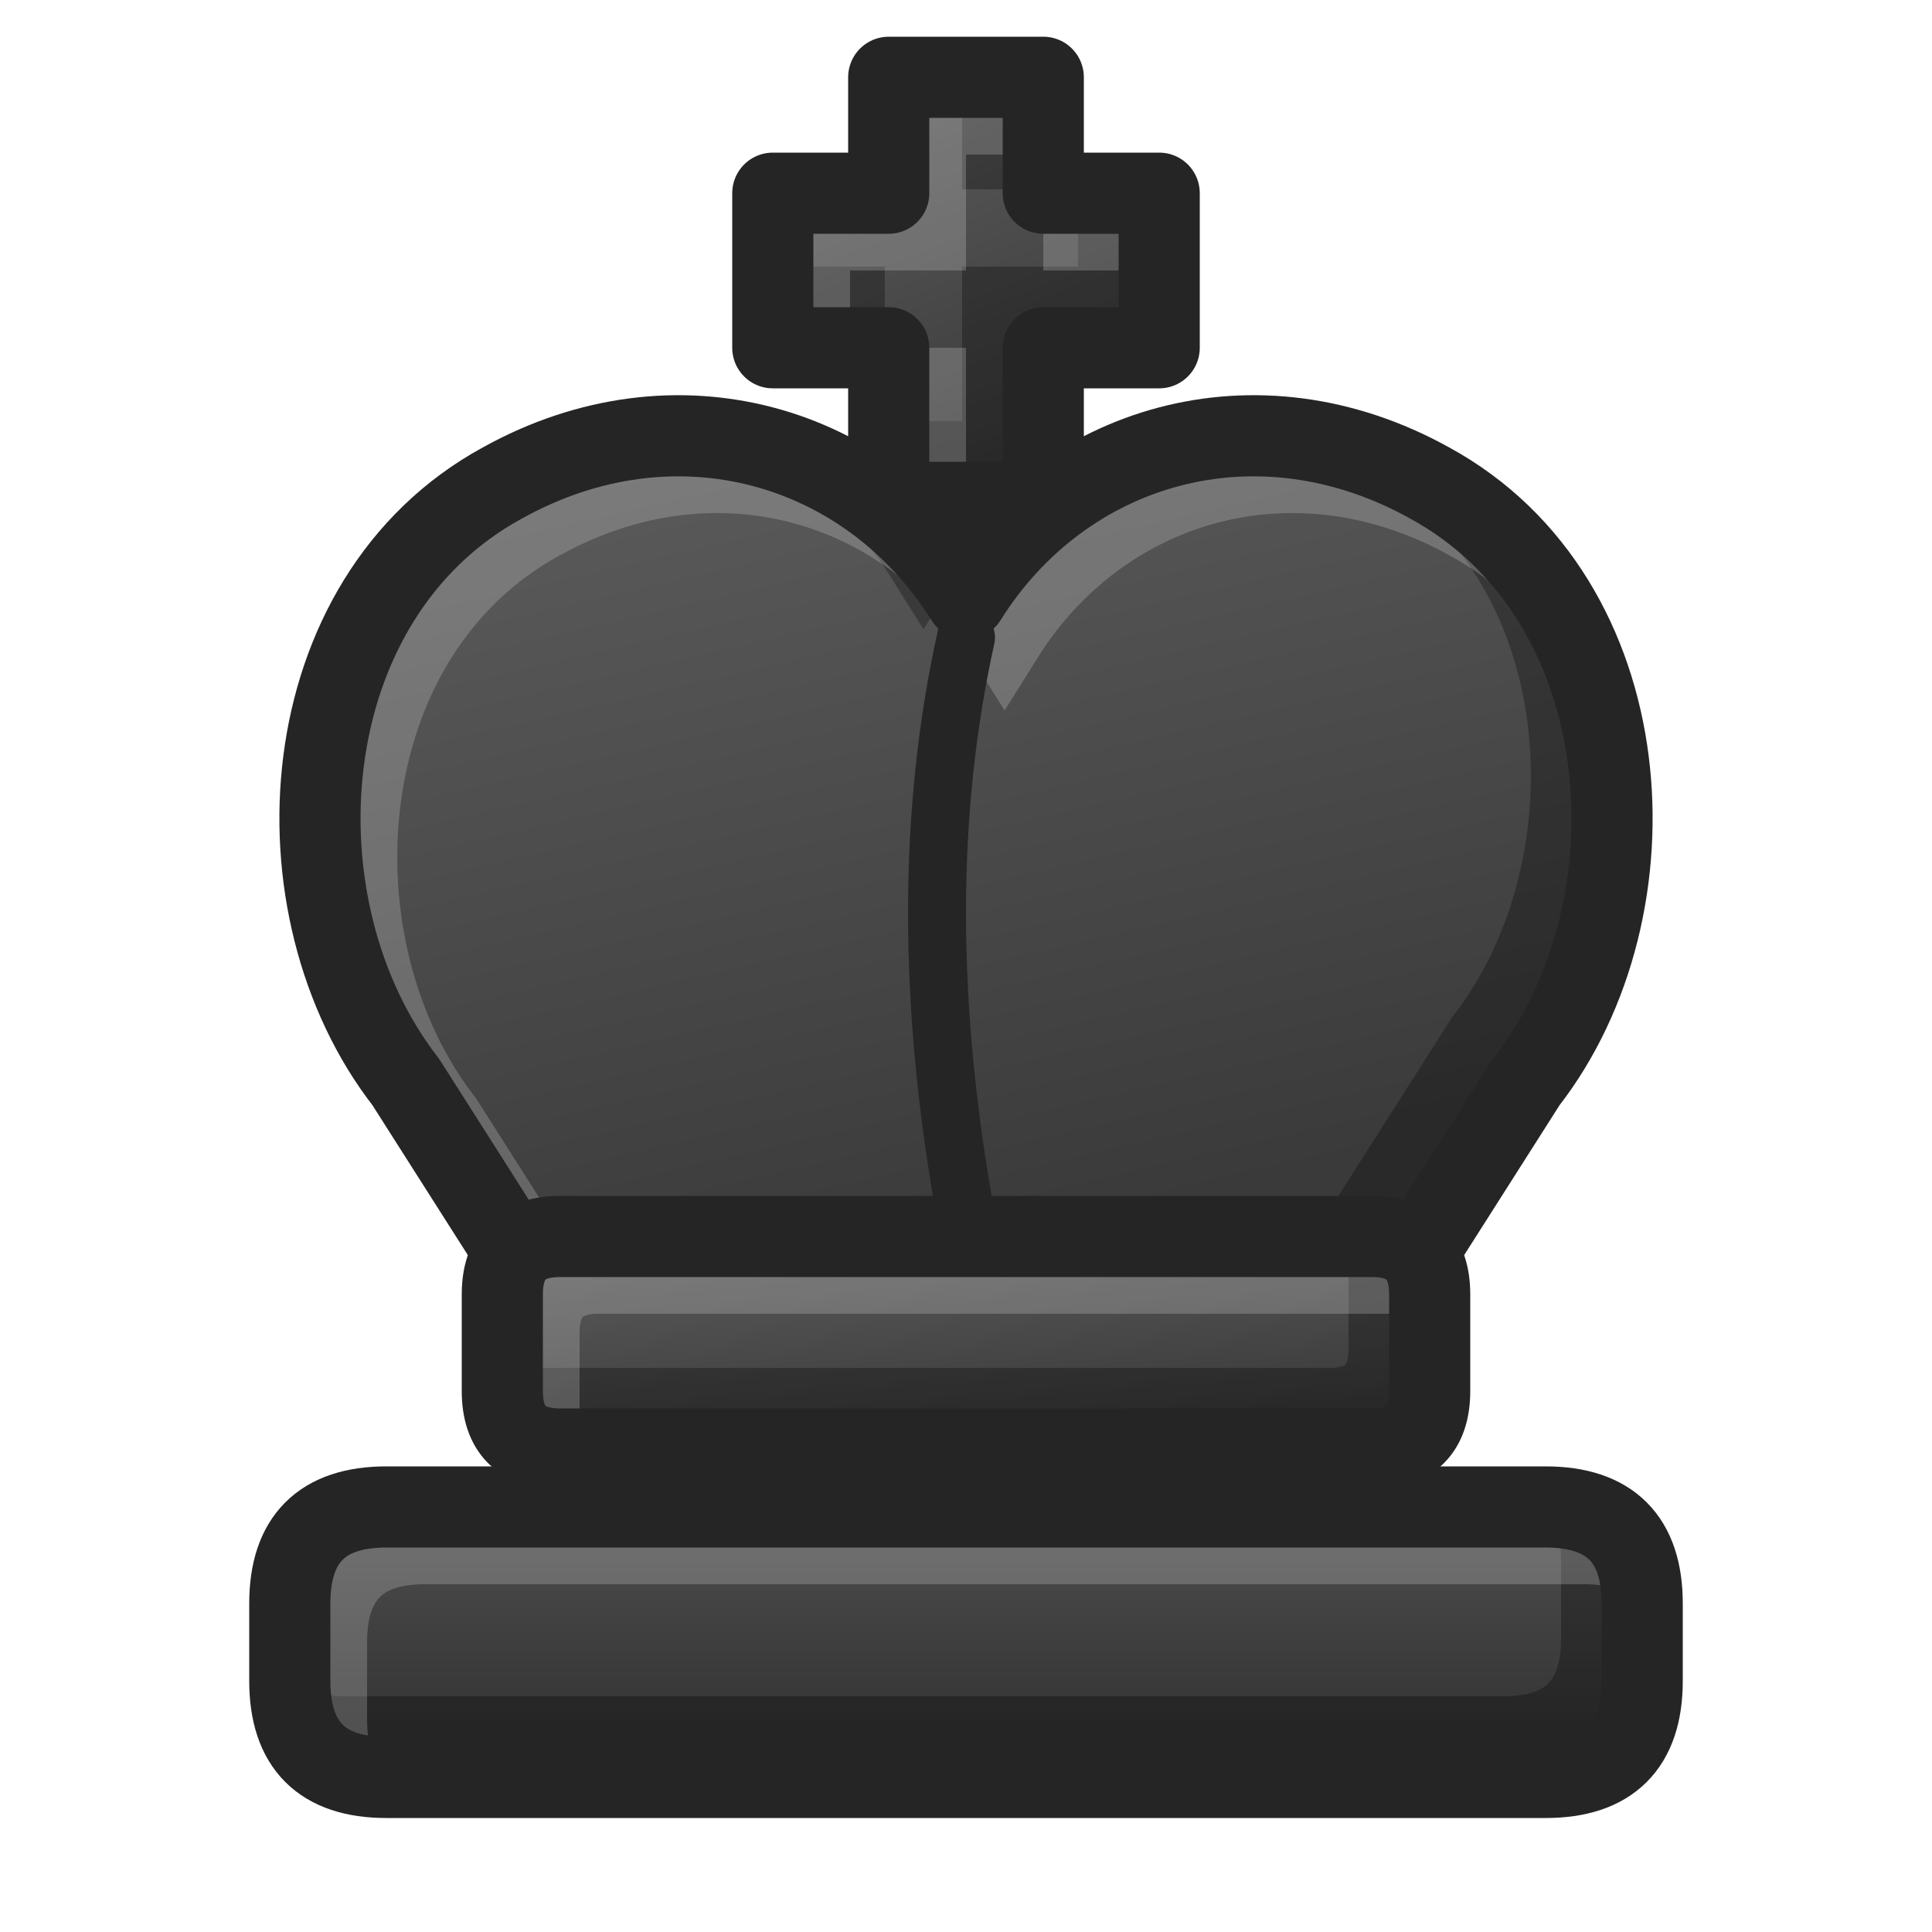
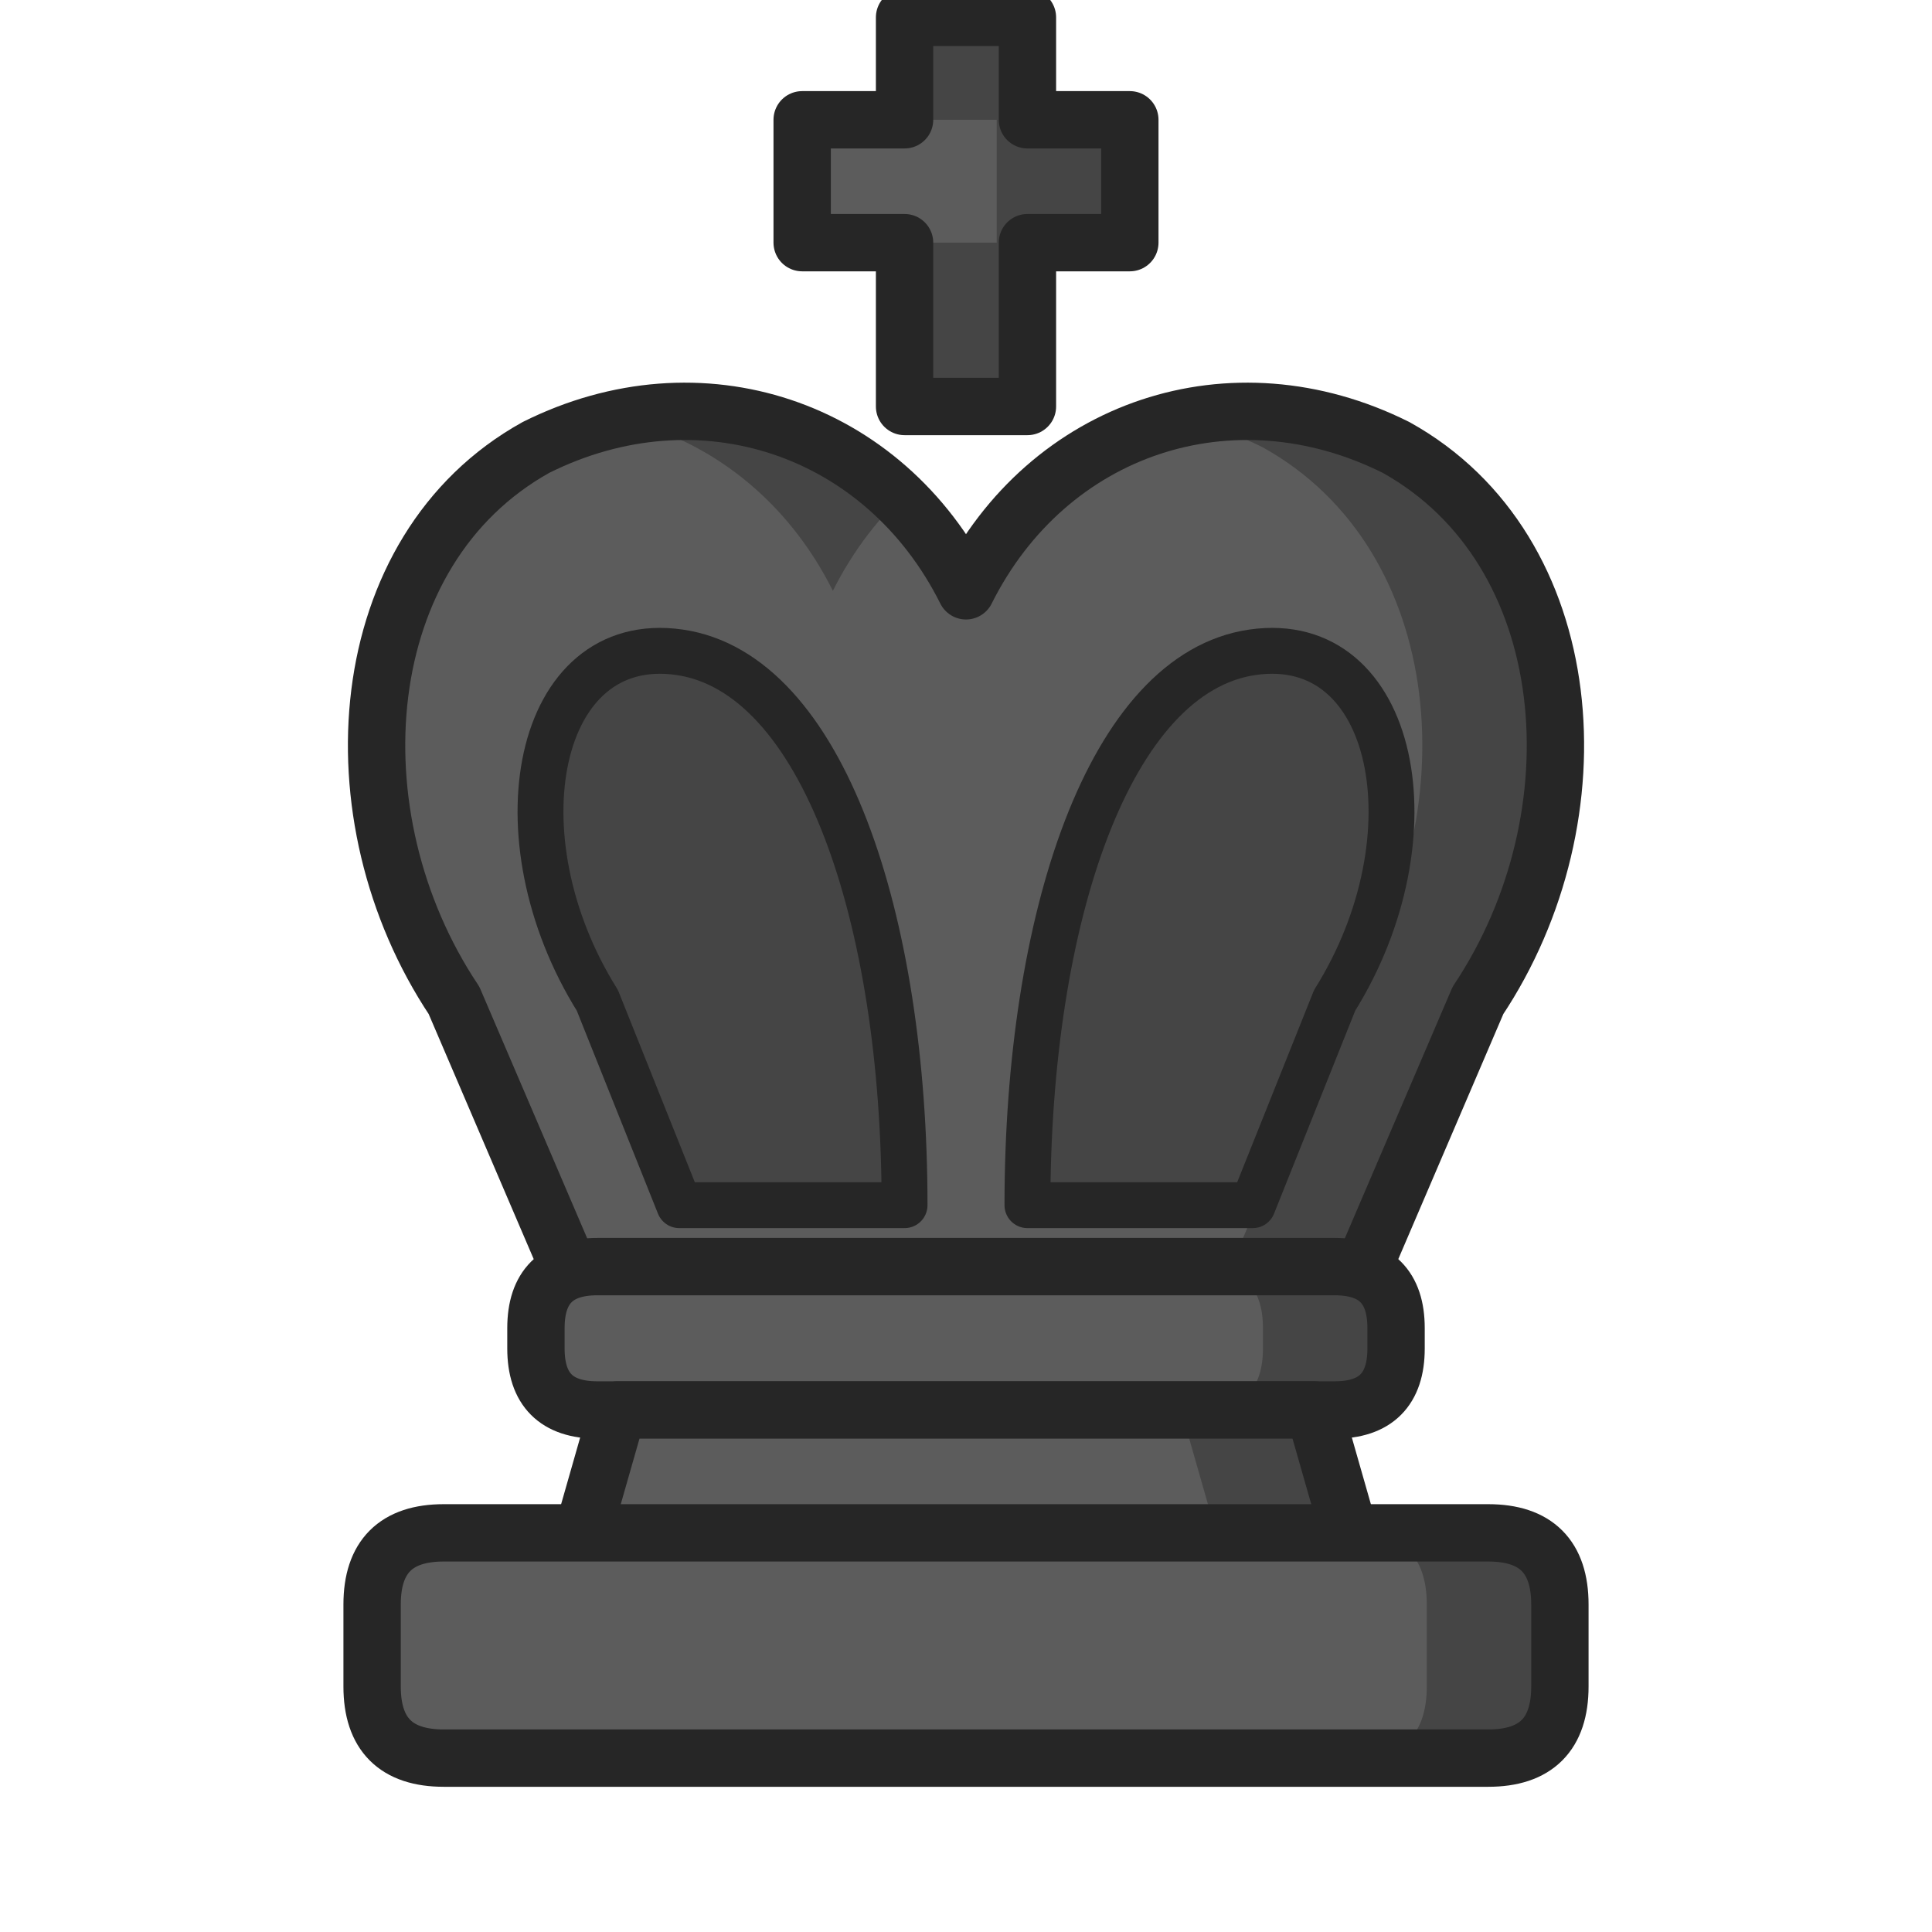
<svg xmlns="http://www.w3.org/2000/svg" viewBox="0 0 100 100">
  <defs>
-     <linearGradient id="g" x1="0" y1="0" x2="0.35" y2="1">
-       <stop offset="0" stop-color="#5e5e5e" />
-       <stop offset="1" stop-color="#3a3a3a" />
-     </linearGradient>
-     <linearGradient id="gb" x1="0" y1="0" x2="0" y2="1">
-       <stop offset="0" stop-color="#4e4e4e" />
-       <stop offset="1" stop-color="#2f2f2f" />
-     </linearGradient>
    <clipPath id="c0">
-       <path d="M46 4 H54 V10 H60 V18 H54 V26 H46 V18 H40 V10 H46 Z" />
+       <path d="M47 5 H53 V10 H58 V16 H53 V24 H47 V16 H42 V10 H47 Z" />
    </clipPath>
    <clipPath id="c1">
-       <path d="M50 31 C55 23 65 20 74 25 C85 31 86 47 79 56 L72 67 H28 L21 56 C14 47 15 31 26 25 C35 20 45 23 50 31 Z" />
+       <path d="M50 33 C54 25 63 22 71 26 C80 31 81 44 75 53 L69 67 H31 L25 53 C19 44 20 31 29 26 C37 22 46 25 50 33 Z" />
    </clipPath>
    <clipPath id="c2">
-       <path d="M29 64 H71 Q74 64 74 67 V72 Q74 75 71 75 H29 Q26 75 26 72 V67 Q26 64 29 64 Z" />
+       <path d="M32 66 H68 Q71 66 71 69 V70 Q71 73 68 73 H32 Q29 73 29 70 V69 Q29 66 32 66 Z" />
    </clipPath>
    <clipPath id="c3">
-       <path d="M20 78 H80 Q85 78 85 83 V87 Q85 92 80 92 H20 Q15 92 15 87 V83 Q15 78 20 78 Z" />
+       <path d="M33 73 H67 L69 80 H31 Z" />
+     </clipPath>
+     <clipPath id="c4">
+       <path d="M24.5 79 H75.5 Q79 79 79 82.5 V86.5 Q79 90 75.5 90 H24.5 Q21 90 21 86.5 V82.5 Q21 79 24.5 79 Z" />
    </clipPath>
  </defs>
-   <path d="M46 4 H54 V10 H60 V18 H54 V26 H46 V18 H40 V10 H46 Z" fill="url(#g)" />
-   <g clip-path="url(#c0)" fill="none" stroke-width="4">
-     <path d="M46 4 H54 V10 H60 V18 H54 V26 H46 V18 H40 V10 H46 Z" stroke="rgba(0,0,0,0.30)" transform="translate(-2.2 -2.2)" />
-     <path d="M46 4 H54 V10 H60 V18 H54 V26 H46 V18 H40 V10 H46 Z" stroke="rgba(255,255,255,0.20)" transform="translate(2 2)" />
+   <g transform="translate(50 91) scale(1.06) translate(-50 -90)">
+     <path d="M47 5 H53 V10 H58 V16 H53 V24 H47 V16 H42 V10 H47 Z" fill="#454545" />
+     <g clip-path="url(#c0)">
+       <path d="M47 5 H53 V10 H58 V16 H53 V24 H47 V16 H42 V10 H47 Z" fill="#5c5c5c" transform="translate(-6.5 0)" />
+     </g>
+     <path d="M47 5 H53 V10 H58 V16 H53 V24 H47 V16 H42 V10 H47 Z" fill="none" stroke="#262626" stroke-width="2.8" stroke-linejoin="round" />
+     <path d="M50 33 C54 25 63 22 71 26 C80 31 81 44 75 53 L69 67 H31 L25 53 C19 44 20 31 29 26 C37 22 46 25 50 33 Z" fill="#454545" />
+     <g clip-path="url(#c1)">
+       <path d="M50 33 C54 25 63 22 71 26 C80 31 81 44 75 53 L69 67 H31 L25 53 C19 44 20 31 29 26 C37 22 46 25 50 33 Z" fill="#5c5c5c" transform="translate(-6.5 0)" />
+     </g>
+     <path d="M50 33 C54 25 63 22 71 26 C80 31 81 44 75 53 L69 67 H31 L25 53 C19 44 20 31 29 26 C37 22 46 25 50 33 Z" fill="none" stroke="#262626" stroke-width="2.8" stroke-linejoin="round" />
+     <path d="M32 66 H68 Q71 66 71 69 V70 Q71 73 68 73 H32 Q29 73 29 70 V69 Q29 66 32 66 Z" fill="#454545" />
+     <g clip-path="url(#c2)">
+       <path d="M32 66 H68 Q71 66 71 69 V70 Q71 73 68 73 H32 Q29 73 29 70 V69 Q29 66 32 66 Z" fill="#5c5c5c" transform="translate(-6.5 0)" />
+     </g>
+     <path d="M32 66 H68 Q71 66 71 69 V70 Q71 73 68 73 H32 Q29 73 29 70 V69 Q29 66 32 66 Z" fill="none" stroke="#262626" stroke-width="2.8" stroke-linejoin="round" />
+     <path d="M33 73 H67 L69 80 H31 Z" fill="#454545" />
+     <g clip-path="url(#c3)">
+       <path d="M33 73 H67 L69 80 H31 Z" fill="#5c5c5c" transform="translate(-6.5 0)" />
+     </g>
+     <path d="M33 73 H67 L69 80 H31 Z" fill="none" stroke="#262626" stroke-width="2.8" stroke-linejoin="round" />
+     <path d="M24.5 79 H75.5 Q79 79 79 82.5 V86.5 Q79 90 75.5 90 H24.5 Q21 90 21 86.5 V82.5 Q21 79 24.5 79 Z" fill="#454545" />
+     <g clip-path="url(#c4)">
+       <path d="M24.5 79 H75.5 Q79 79 79 82.5 V86.5 Q79 90 75.5 90 H24.5 Q21 90 21 86.5 V82.5 Q21 79 24.5 79 Z" fill="#5c5c5c" transform="translate(-6.5 0)" />
+     </g>
+     <path d="M24.5 79 H75.5 Q79 79 79 82.5 V86.5 Q79 90 75.5 90 H24.5 Q21 90 21 86.5 V82.5 Q21 79 24.5 79 Z" fill="none" stroke="#262626" stroke-width="2.8" stroke-linejoin="round" />
+     <path d="M47 63 C47 49 43 37 36 36 C29 35 27 45 32 53 L36 63 Z" fill="#454545" stroke="#262626" stroke-width="2.24" stroke-linejoin="round" />
+     <path d="M53 63 C53 49 57 37 64 36 C71 35 73 45 68 53 L64 63 Z" fill="#454545" stroke="#262626" stroke-width="2.24" stroke-linejoin="round" />
  </g>
-   <path d="M46 4 H54 V10 H60 V18 H54 V26 H46 V18 H40 V10 H46 Z" fill="none" stroke="#252525" stroke-width="4.2" stroke-linejoin="round" />
-   <path d="M50 31 C55 23 65 20 74 25 C85 31 86 47 79 56 L72 67 H28 L21 56 C14 47 15 31 26 25 C35 20 45 23 50 31 Z" fill="url(#g)" />
-   <g clip-path="url(#c1)" fill="none" stroke-width="4">
-     <path d="M50 31 C55 23 65 20 74 25 C85 31 86 47 79 56 L72 67 H28 L21 56 C14 47 15 31 26 25 C35 20 45 23 50 31 Z" stroke="rgba(0,0,0,0.30)" transform="translate(-2.2 -2.2)" />
-     <path d="M50 31 C55 23 65 20 74 25 C85 31 86 47 79 56 L72 67 H28 L21 56 C14 47 15 31 26 25 C35 20 45 23 50 31 Z" stroke="rgba(255,255,255,0.20)" transform="translate(2 2)" />
-   </g>
-   <path d="M50 31 C55 23 65 20 74 25 C85 31 86 47 79 56 L72 67 H28 L21 56 C14 47 15 31 26 25 C35 20 45 23 50 31 Z" fill="none" stroke="#252525" stroke-width="4.2" stroke-linejoin="round" />
-   <path d="M29 64 H71 Q74 64 74 67 V72 Q74 75 71 75 H29 Q26 75 26 72 V67 Q26 64 29 64 Z" fill="url(#g)" />
-   <g clip-path="url(#c2)" fill="none" stroke-width="4">
-     <path d="M29 64 H71 Q74 64 74 67 V72 Q74 75 71 75 H29 Q26 75 26 72 V67 Q26 64 29 64 Z" stroke="rgba(0,0,0,0.30)" transform="translate(-2.2 -2.2)" />
-     <path d="M29 64 H71 Q74 64 74 67 V72 Q74 75 71 75 H29 Q26 75 26 72 V67 Q26 64 29 64 Z" stroke="rgba(255,255,255,0.20)" transform="translate(2 2)" />
-   </g>
-   <path d="M29 64 H71 Q74 64 74 67 V72 Q74 75 71 75 H29 Q26 75 26 72 V67 Q26 64 29 64 Z" fill="none" stroke="#252525" stroke-width="4.2" stroke-linejoin="round" />
-   <path d="M20 78 H80 Q85 78 85 83 V87 Q85 92 80 92 H20 Q15 92 15 87 V83 Q15 78 20 78 Z" fill="url(#gb)" />
-   <g clip-path="url(#c3)" fill="none" stroke-width="4">
-     <path d="M20 78 H80 Q85 78 85 83 V87 Q85 92 80 92 H20 Q15 92 15 87 V83 Q15 78 20 78 Z" stroke="rgba(0,0,0,0.30)" transform="translate(-2.2 -2.2)" />
-     <path d="M20 78 H80 Q85 78 85 83 V87 Q85 92 80 92 H20 Q15 92 15 87 V83 Q15 78 20 78 Z" stroke="rgba(255,255,255,0.20)" transform="translate(2 2)" />
-   </g>
-   <path d="M20 78 H80 Q85 78 85 83 V87 Q85 92 80 92 H20 Q15 92 15 87 V83 Q15 78 20 78 Z" fill="none" stroke="#252525" stroke-width="4.2" stroke-linejoin="round" />
-   <path d="M50 33 C48 42 48 52 50 63" fill="none" stroke="#252525" stroke-width="3" stroke-linecap="round" />
</svg>
